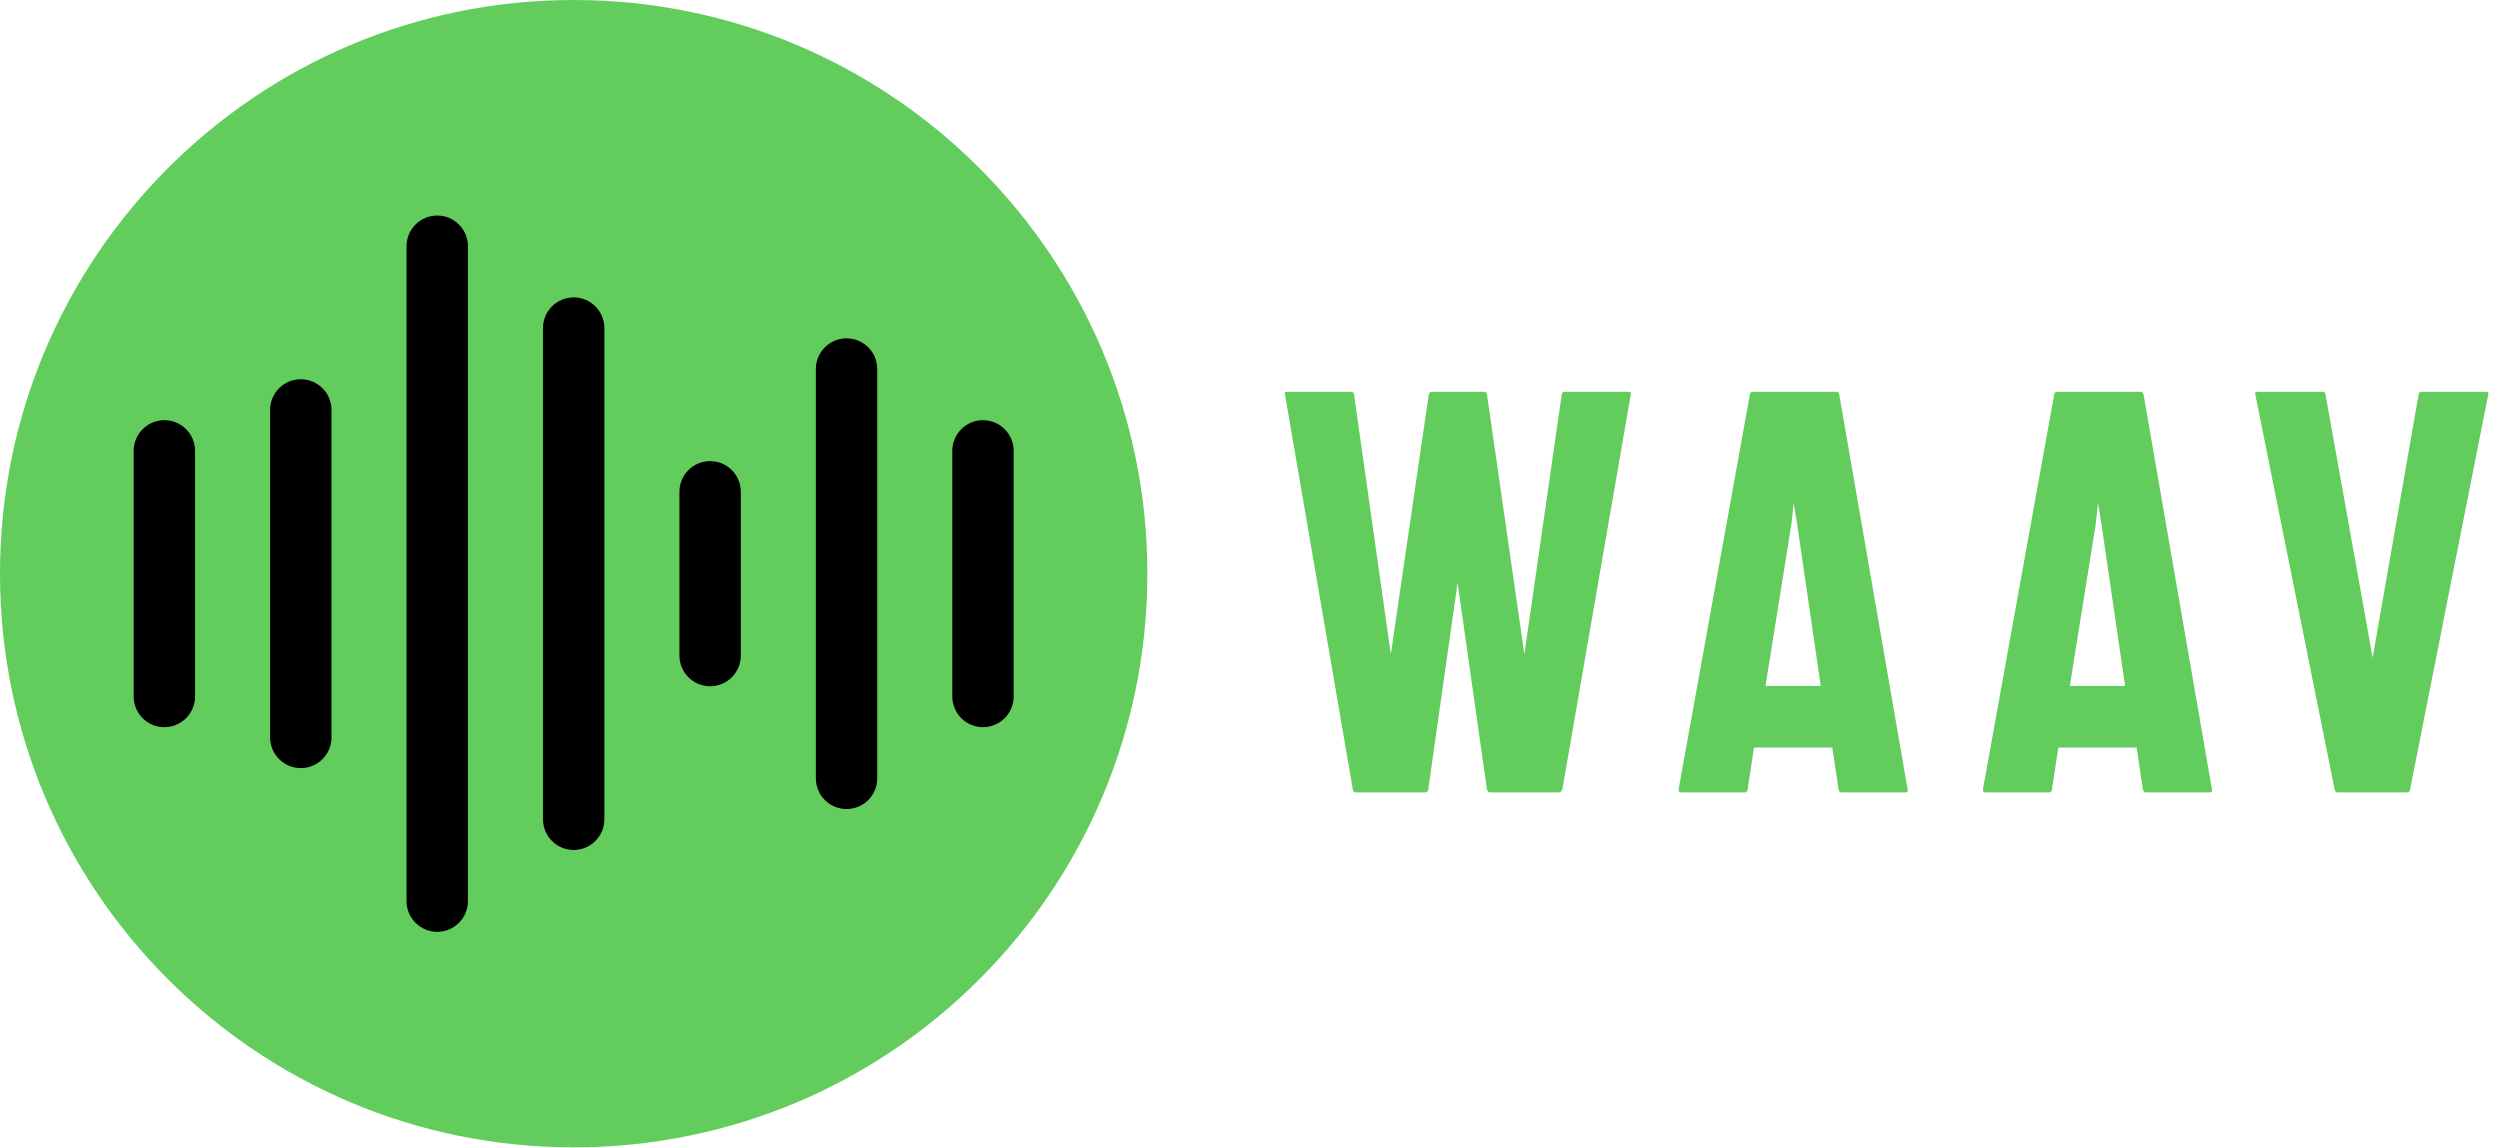
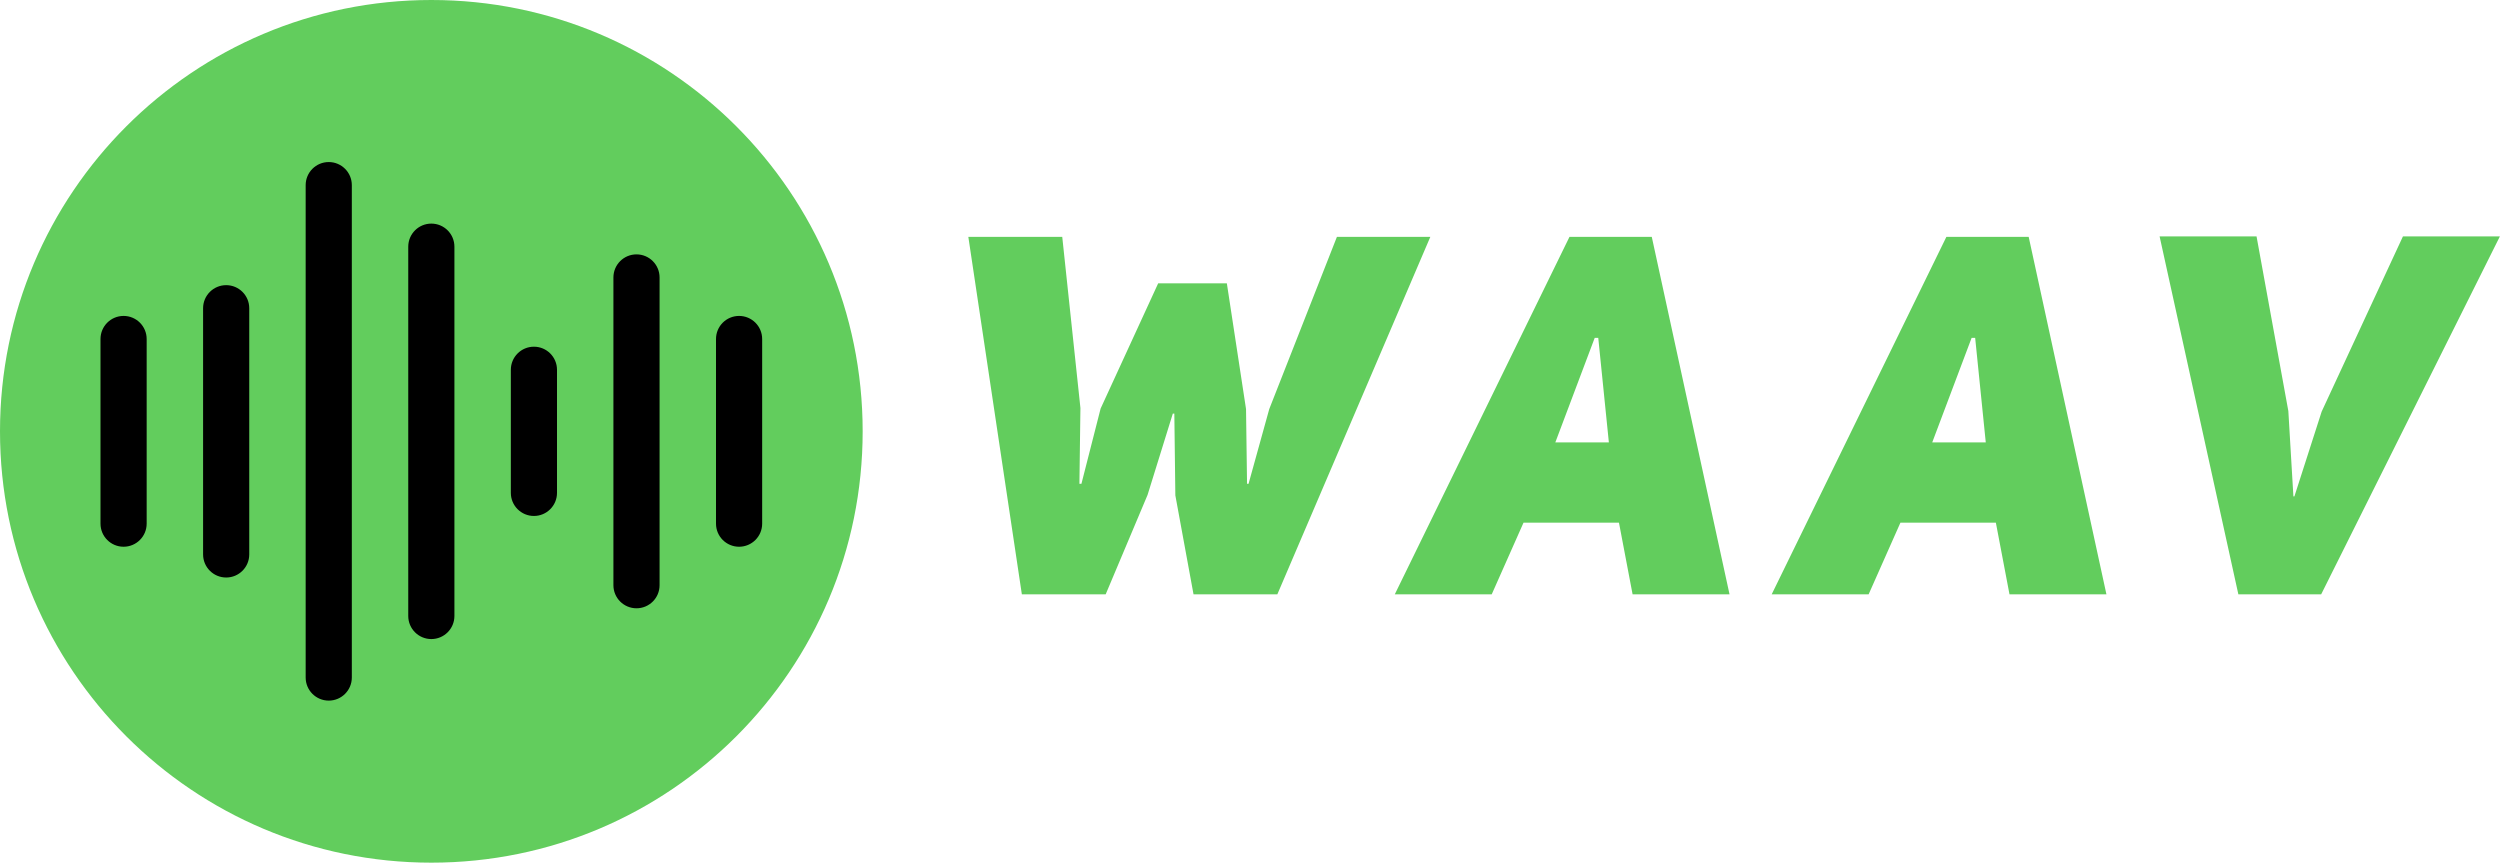
- <svg xmlns="http://www.w3.org/2000/svg" width="1303" height="598" viewBox="0 0 1303 598" fill="none">
+ <svg xmlns="http://www.w3.org/2000/svg" width="1733" height="598" viewBox="0 0 1733 598" fill="none">
  <circle cx="299" cy="299" r="299" fill="#62CD5D" />
  <path d="M512.333 379C503.499 379 496.333 371.834 496.333 363V235C496.333 226.166 503.499 219 512.333 219C521.167 219 528.333 226.166 528.333 235V363C528.333 371.834 521.167 379 512.333 379ZM457.219 405.667V192.333C457.219 183.499 450.053 176.333 441.219 176.333C432.385 176.333 425.219 183.499 425.219 192.333V405.667C425.219 414.501 432.385 421.667 441.219 421.667C450.053 421.667 457.219 414.501 457.219 405.667ZM386.115 341.667V256.333C386.115 247.499 378.949 240.333 370.115 240.333C361.281 240.333 354.115 247.499 354.115 256.333V341.667C354.115 350.501 361.281 357.667 370.115 357.667C378.949 357.667 386.115 350.501 386.115 341.667ZM315 427V171C315 162.166 307.834 155 299 155C290.166 155 283 162.166 283 171V427C283 435.834 290.166 443 299 443C307.834 443 315 435.834 315 427ZM243.885 469.667V128.333C243.885 119.499 236.719 112.333 227.885 112.333C219.051 112.333 211.885 119.499 211.885 128.333V469.667C211.885 478.501 219.051 485.667 227.885 485.667C236.719 485.667 243.885 478.501 243.885 469.667ZM172.781 384.333V213.667C172.781 204.833 165.615 197.667 156.781 197.667C147.947 197.667 140.781 204.833 140.781 213.667V384.333C140.781 393.167 147.947 400.333 156.781 400.333C165.615 400.333 172.781 393.167 172.781 384.333ZM101.667 363V235C101.667 226.166 94.501 219 85.667 219C76.832 219 69.667 226.166 69.667 235V363C69.667 371.834 76.832 379 85.667 379C94.501 379 101.667 371.834 101.667 363Z" fill="black" />
-   <path d="M706.6 413C705.8 413 705.3 412.5 705.1 411.5L669.7 205.4C669.5 204.6 669.8 204.2 670.6 204.2H704.2C705 204.2 705.5 204.6 705.7 205.4L724.9 341L744.7 205.4C744.9 204.6 745.5 204.2 746.5 204.2H773.5C774.3 204.2 774.8 204.6 775 205.4L794.5 341L814 205.4C814.2 204.6 814.7 204.2 815.5 204.2H848.8C849.8 204.2 850.2 204.6 850 205.4L814.3 411.5C814.1 411.9 813.8 412.3 813.4 412.7C813 412.9 812.8 413 812.8 413H776.5C775.9 413 775.4 412.5 775 411.5L759.7 303.8L744.4 411.5C744.2 412.5 743.7 413 742.9 413H706.6ZM874.874 411.5L912.074 205.4C912.274 204.6 912.774 204.2 913.574 204.2H957.074C957.874 204.2 958.374 204.6 958.574 205.4L994.274 411.5C994.474 412.5 994.074 413 993.074 413H959.774C958.974 413 958.474 412.5 958.274 411.5L954.974 389.6H914.174L910.874 411.5C910.674 412.5 910.174 413 909.374 413H876.074C875.274 413 874.874 412.5 874.874 411.5ZM920.174 357.5H948.974L936.674 273.2L934.874 262.1L933.674 273.2L920.174 357.5ZM1033.49 411.5L1070.69 205.4C1070.89 204.6 1071.39 204.2 1072.19 204.2H1115.69C1116.49 204.2 1116.99 204.6 1117.19 205.4L1152.89 411.5C1153.09 412.5 1152.69 413 1151.69 413H1118.39C1117.59 413 1117.09 412.5 1116.89 411.5L1113.59 389.6H1072.79L1069.49 411.5C1069.29 412.5 1068.79 413 1067.99 413H1034.69C1033.89 413 1033.49 412.5 1033.49 411.5ZM1078.79 357.5H1107.59L1095.29 273.2L1093.49 262.1L1092.29 273.2L1078.79 357.5ZM1218.32 413C1217.52 413 1217.02 412.5 1216.82 411.5L1175.42 205.4C1175.22 204.6 1175.62 204.2 1176.62 204.2H1210.52C1211.32 204.2 1211.82 204.6 1212.02 205.4L1236.62 342.8L1260.62 205.4C1260.82 204.6 1261.32 204.2 1262.12 204.2H1295.72C1296.72 204.2 1297.12 204.6 1296.92 205.4L1256.12 411.5C1255.92 412.5 1255.42 413 1254.62 413H1218.32Z" fill="#62CD5D" />
+   <path d="M879.85 283.55L926.75 164.2H991.5L885.45 412H827.35L814.75 343.4L814.05 286.7H813L795.5 343.05L766.45 412H708.35L671.25 164.2H736.35L748.95 282.85L748.25 335.35H749.65L762.95 283.2L802.85 196.4H850.45L863.75 283.55L864.45 335.35H865.5L879.85 283.55ZM1145.01 164.2L1198.91 412H1131.71L1122.26 362.3H1056.11L1034.06 412H966.863L1087.96 164.2H1145.01ZM1078.16 306.65H1115.26L1107.91 234.2H1105.46L1078.16 306.65ZM1406.28 164.2L1460.18 412H1392.98L1383.53 362.3H1317.38L1295.33 412H1228.13L1349.23 164.2H1406.28ZM1339.43 306.65H1376.53L1369.18 234.2H1366.73L1339.43 306.65ZM1609.38 285.3L1665.73 163.85H1732.93L1609.03 412H1551.63L1497.03 163.85H1564.23L1586.28 284.95L1589.78 344.1H1590.48L1609.38 285.3Z" fill="#62CD5D" />
</svg>
